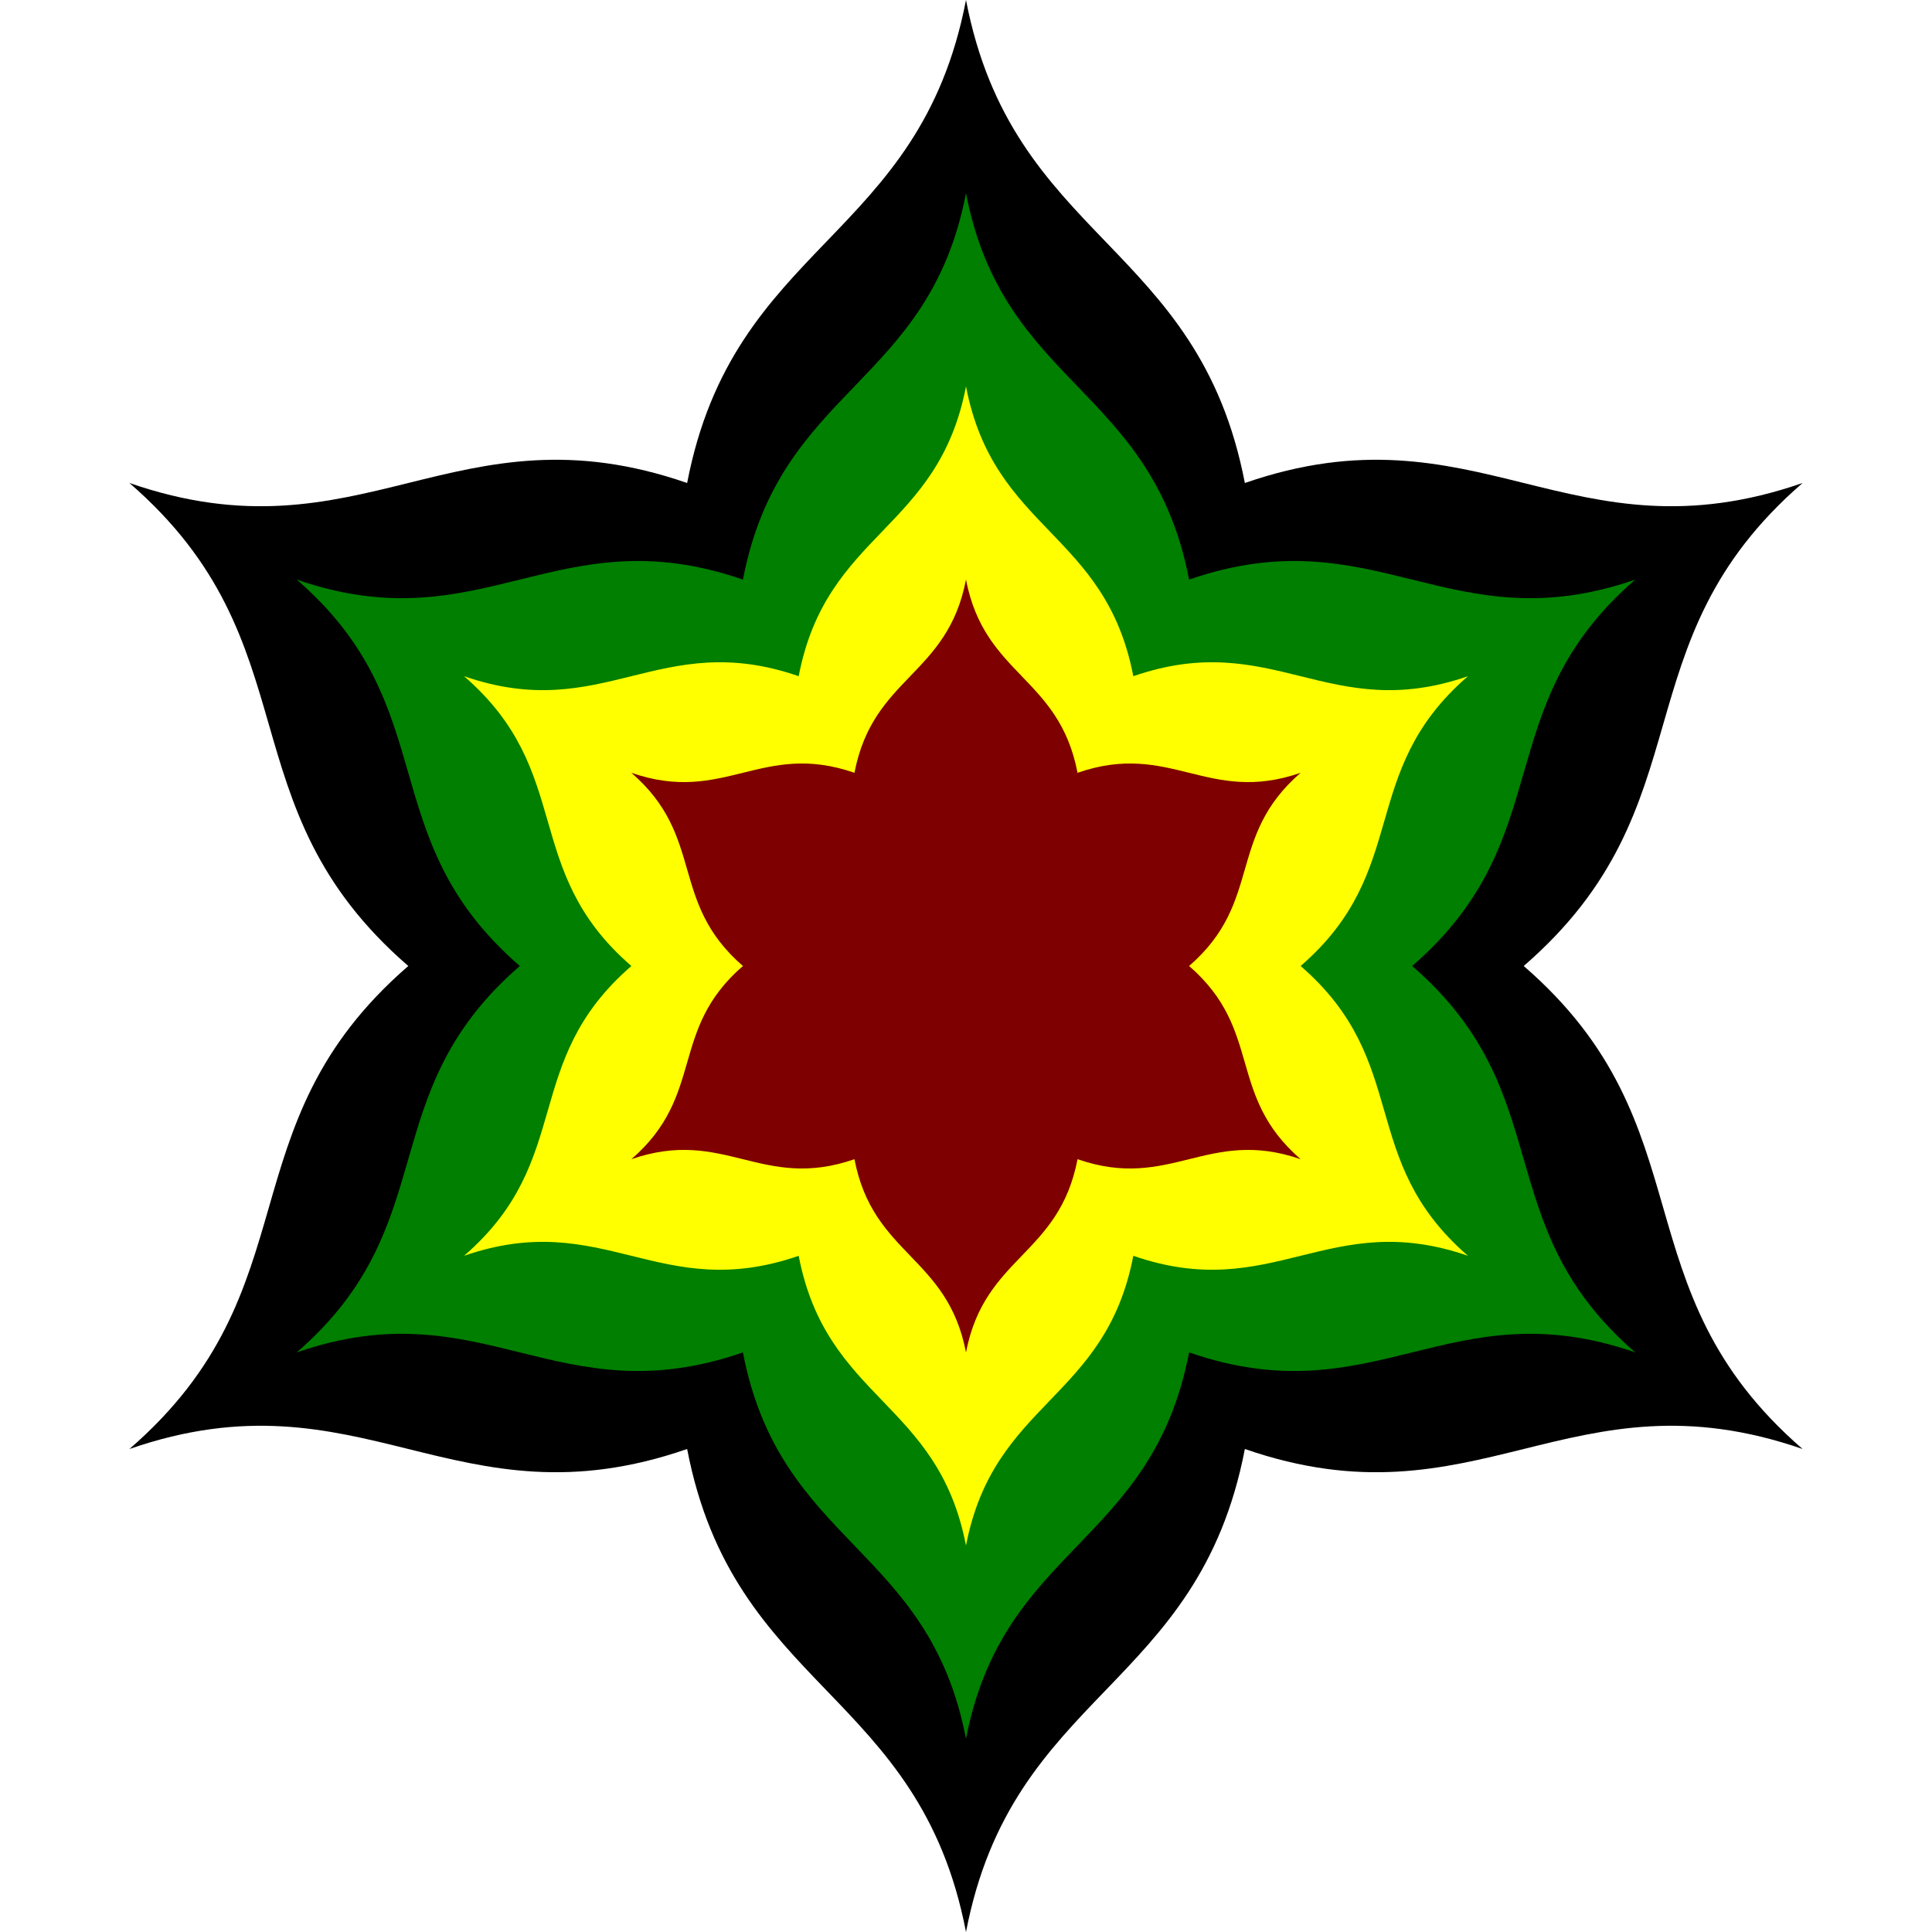
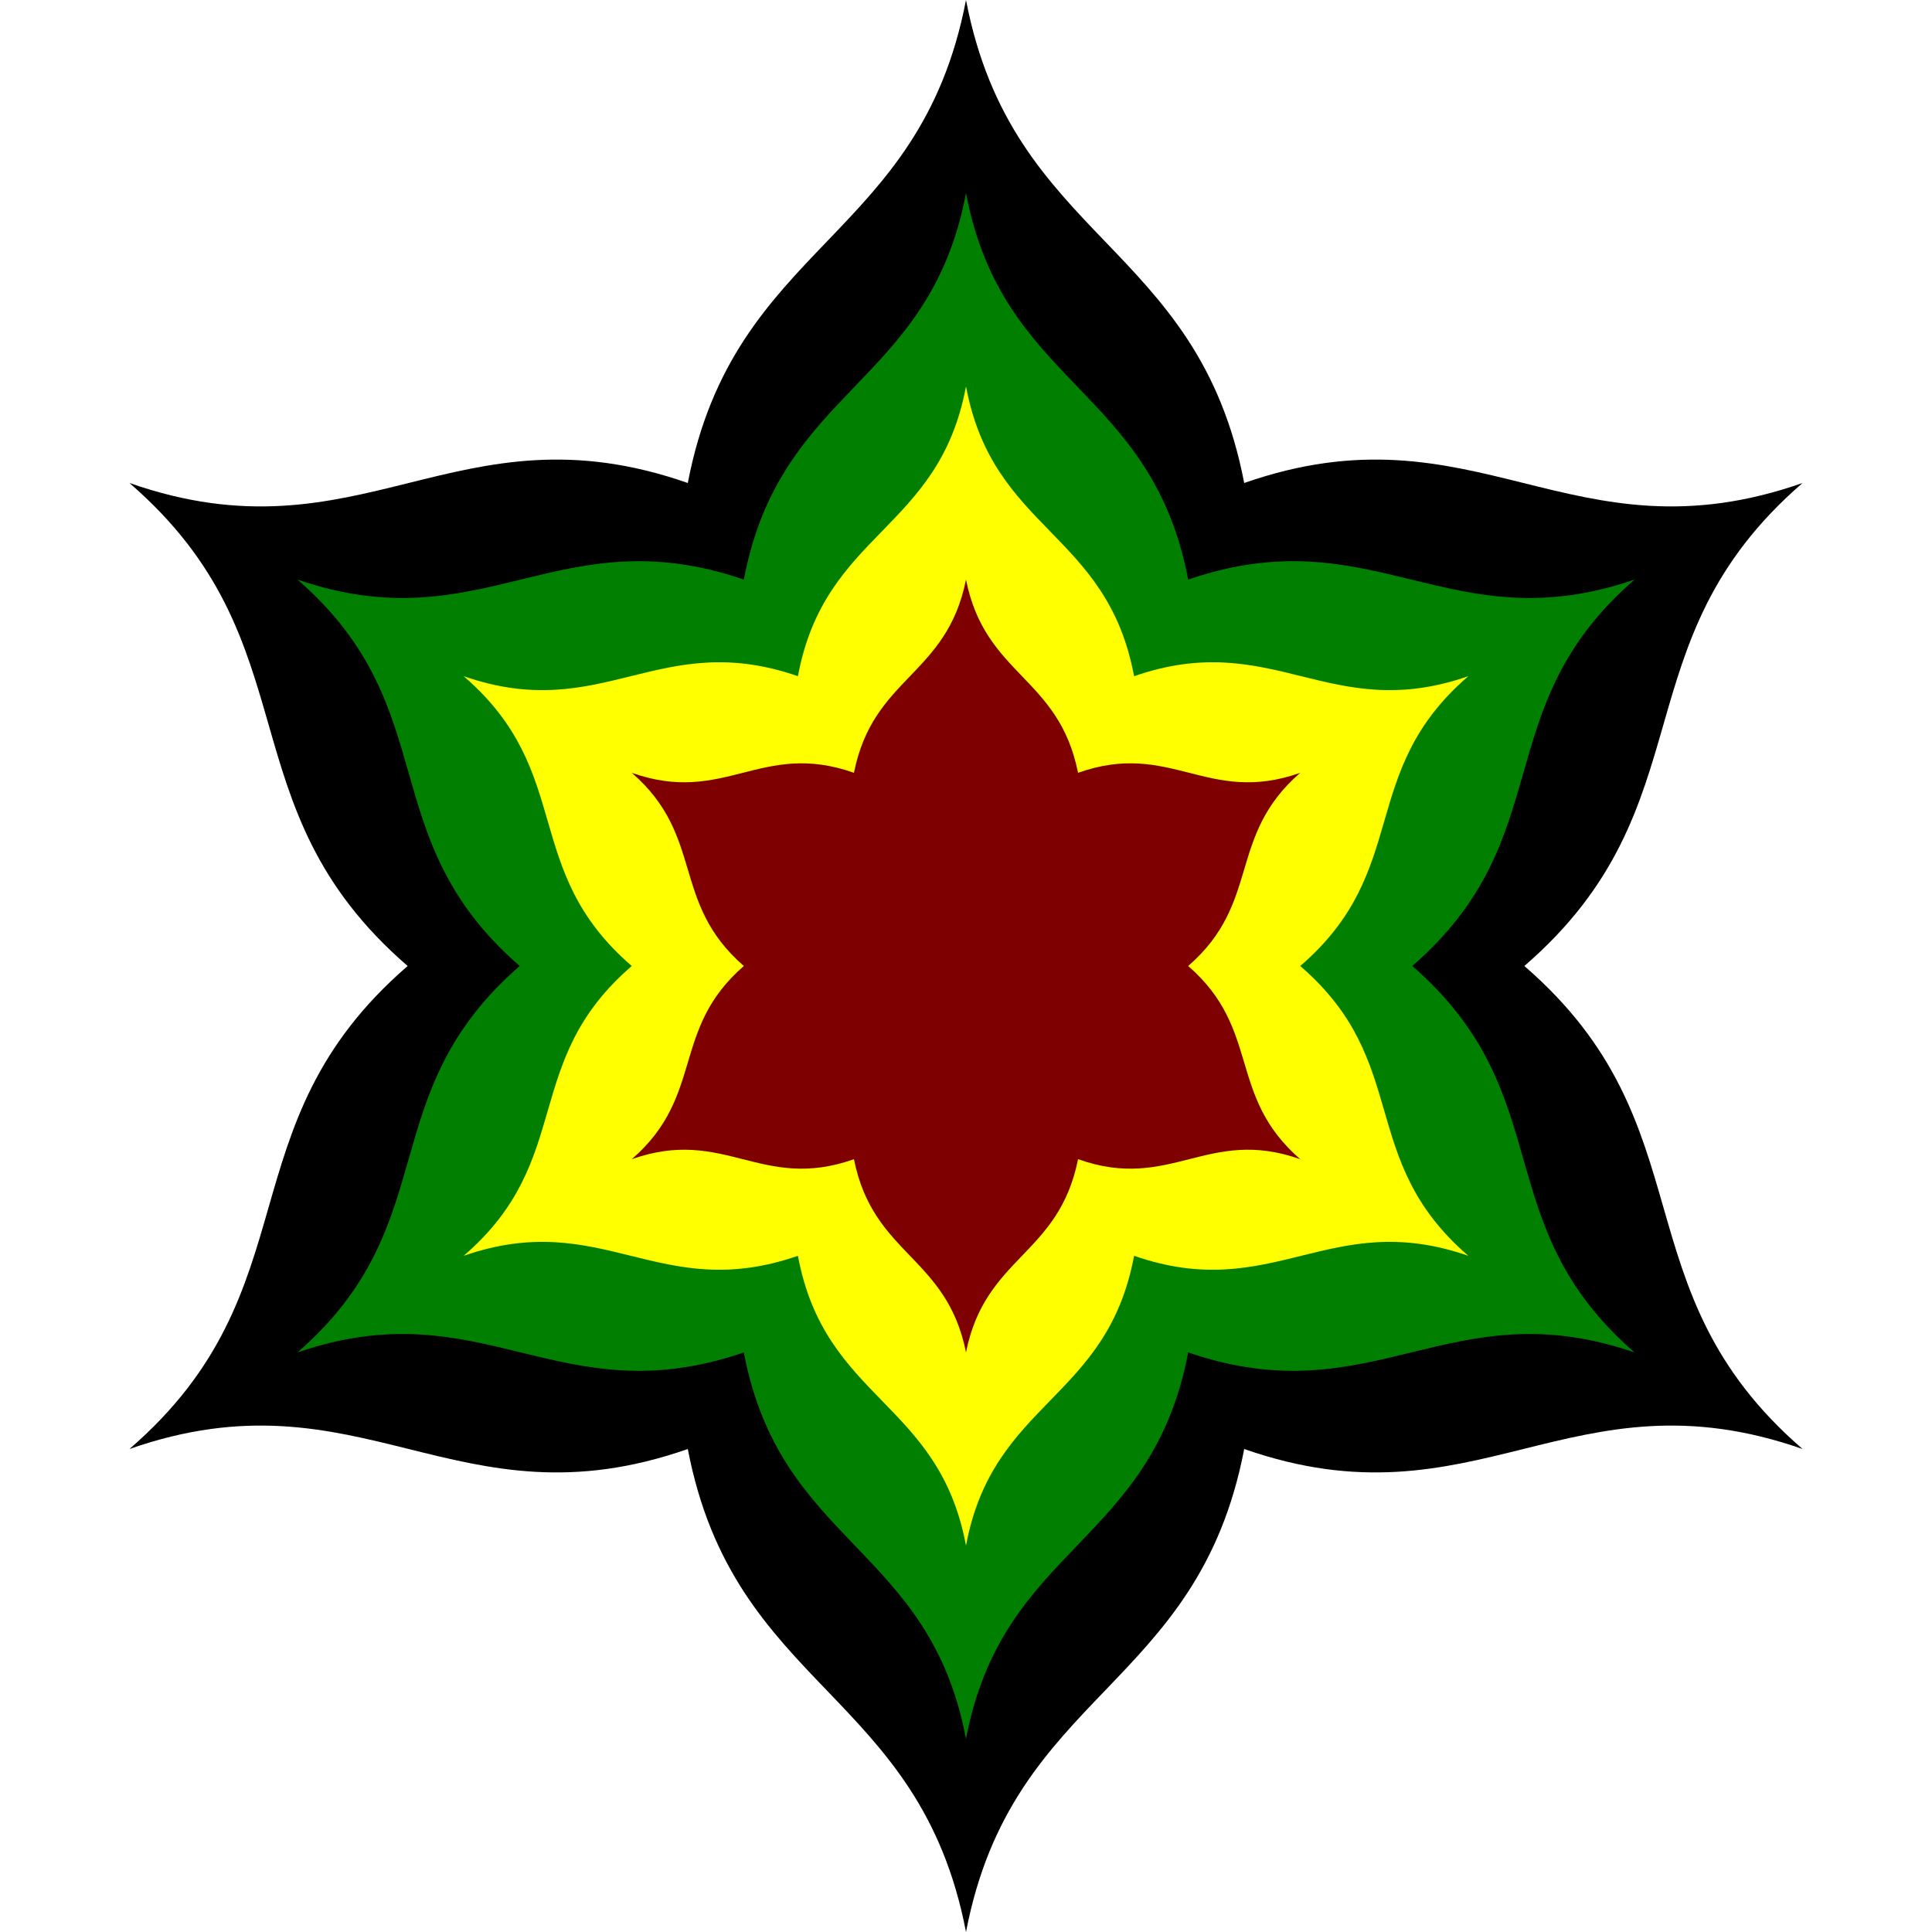
<svg height="1000" width="1000">
-   <path d="M 500 0.0C 524.056 125.0, 620.281 125.0, 644.338 250.0 C 764.619 208.333, 812.731 291.667, 933.013 250 C 836.788 333.333, 884.9 416.667, 788.675 500 C 884.9 583.333, 836.788 666.667, 933.013 750 C 812.731 708.333, 764.619 791.667, 644.338 750.0 C 620.281 875.0, 524.056 875.0, 500 1000.0 C 475.944 875.0, 379.719 875, 355.662 750 C 235.381 791.667, 187.269 708.333, 66.987 750 C 163.212 666.667, 115.1 583.333, 211.325 500 C 115.1 416.667, 163.212 333.333, 66.987 250 C 187.269 291.667, 235.381 208.333, 355.662 250 C 379.719 125, 475.944 125.0, 500 0.0 Z" fill="black" />
-   <path d="M 500 100.0C 519.245 200.0, 596.225 200.0, 615.47 300.0 C 711.695 266.667, 750.185 333.333, 846.41 300 C 769.43 366.667, 807.92 433.333, 730.94 500 C 807.92 566.667, 769.43 633.333, 846.41 700 C 750.185 666.667, 711.695 733.333, 615.47 700.0 C 596.225 800.0, 519.245 800.0, 500 900.0 C 480.755 800.0, 403.775 800, 384.53 700 C 288.305 733.333, 249.815 666.667, 153.59 700 C 230.57 633.333, 192.08 566.667, 269.06 500 C 192.08 433.333, 230.57 366.667, 153.59 300 C 249.815 333.333, 288.305 266.667, 384.53 300 C 403.775 200, 480.755 200.0, 500 100.0 Z" fill="#007f00" />
-   <path d="M 500 200.0C 514.434 275.0, 572.169 275.0, 586.603 350.0 C 658.771 325, 687.639 375, 759.808 350 C 702.073 400, 730.94 450, 673.205 500 C 730.94 550, 702.073 600, 759.808 650 C 687.639 625, 658.771 675, 586.603 650.0 C 572.169 725.0, 514.434 725.0, 500 800.0 C 485.566 725.0, 427.831 725, 413.397 650 C 341.229 675, 312.361 625, 240.192 650 C 297.927 600, 269.06 550, 326.795 500 C 269.06 450, 297.927 400, 240.192 350 C 312.361 375, 341.229 325, 413.397 350.0 C 427.831 275.0, 485.566 275.0, 500 200.0 Z" fill="#ffff00" />
-   <path d="M 500 300.0C 509.623 350.0, 548.113 350.0, 557.735 400.0 C 605.848 383.333, 625.093 416.667, 673.205 400 C 634.715 433.333, 653.96 466.667, 615.47 500.0 C 653.96 533.333, 634.715 566.667, 673.205 600 C 625.093 583.333, 605.848 616.667, 557.735 600.0 C 548.113 650.0, 509.623 650.0, 500 700.0 C 490.377 650.0, 451.887 650, 442.265 600 C 394.152 616.667, 374.907 583.333, 326.795 600 C 365.285 566.667, 346.04 533.333, 384.53 500 C 346.04 466.667, 365.285 433.333, 326.795 400 C 374.907 416.667, 394.152 383.333, 442.265 400.0 C 451.887 350.0, 490.377 350.0, 500 300.0 Z" fill="#7f0000" />
+   <path d="M 500 0C 524 125, 620 125, 644 250 C 764 208, 813 292, 933 250 C 837 333, 885 417, 789 500 C 885 583, 837 667, 933 750 C 813 708, 764 792, 644 750 C 620 875, 524 875, 500 1000 C 476 875, 380 875, 356 750 C 236 792, 187 708, 67 750 C 163 667, 115 583, 211 500 C 115 417, 163 333, 67 250 C 187 292, 236 208, 356 250 C 380 125, 476 125, 500 0 Z" fill="black" />
+   <path d="M 500 100C 519 200, 596 200, 615 300 C 711 267, 750 333, 846 300 C 769 367, 808 433, 731 500 C 808 567, 769 633, 846 700 C 750 667, 711 733, 615 700 C 596 800, 519 800, 500 900 C 481 800, 404 800, 385 700 C 289 733, 250 667, 154 700 C 231 633, 192 567, 269 500 C 192 433, 231 367, 154 300 C 250 333, 289 267, 385 300 C 404 200, 481 200, 500 100 Z" fill="#007f00" />
+   <path d="M 500 200C 514 275, 573 275, 587 350 C 659 325, 688 375, 760 350 C 702 400, 731 450, 673 500 C 731 550, 702 600, 760 650 C 688 625, 659 675, 587 650 C 573 725, 514 725, 500 800 C 486 725, 427 725, 413 650 C 341 675, 312 625, 240 650 C 298 600, 269 550, 327 500 C 269 450, 298 400, 240 350 C 312 375, 341 325, 413 350 C 427 275, 486 275, 500 200 Z" fill="#ffff00" />
+   <path d="M 500 300C 510 350, 548 350, 558 400 C 606 383, 625 417, 673 400 C 635 433, 653 467, 615 500 C 653 533, 635 567, 673 600 C 625 583, 606 617, 558 600 C 548 650, 510 650, 500 700 C 490 650, 452 650, 442 600 C 394 617, 375 583, 327 600 C 365 567, 347 533, 385 500 C 347 467, 365 433, 327 400 C 375 417, 394 383, 442 400 C 452 350, 490 350, 500 300 Z" fill="#7f0000" />
</svg>
